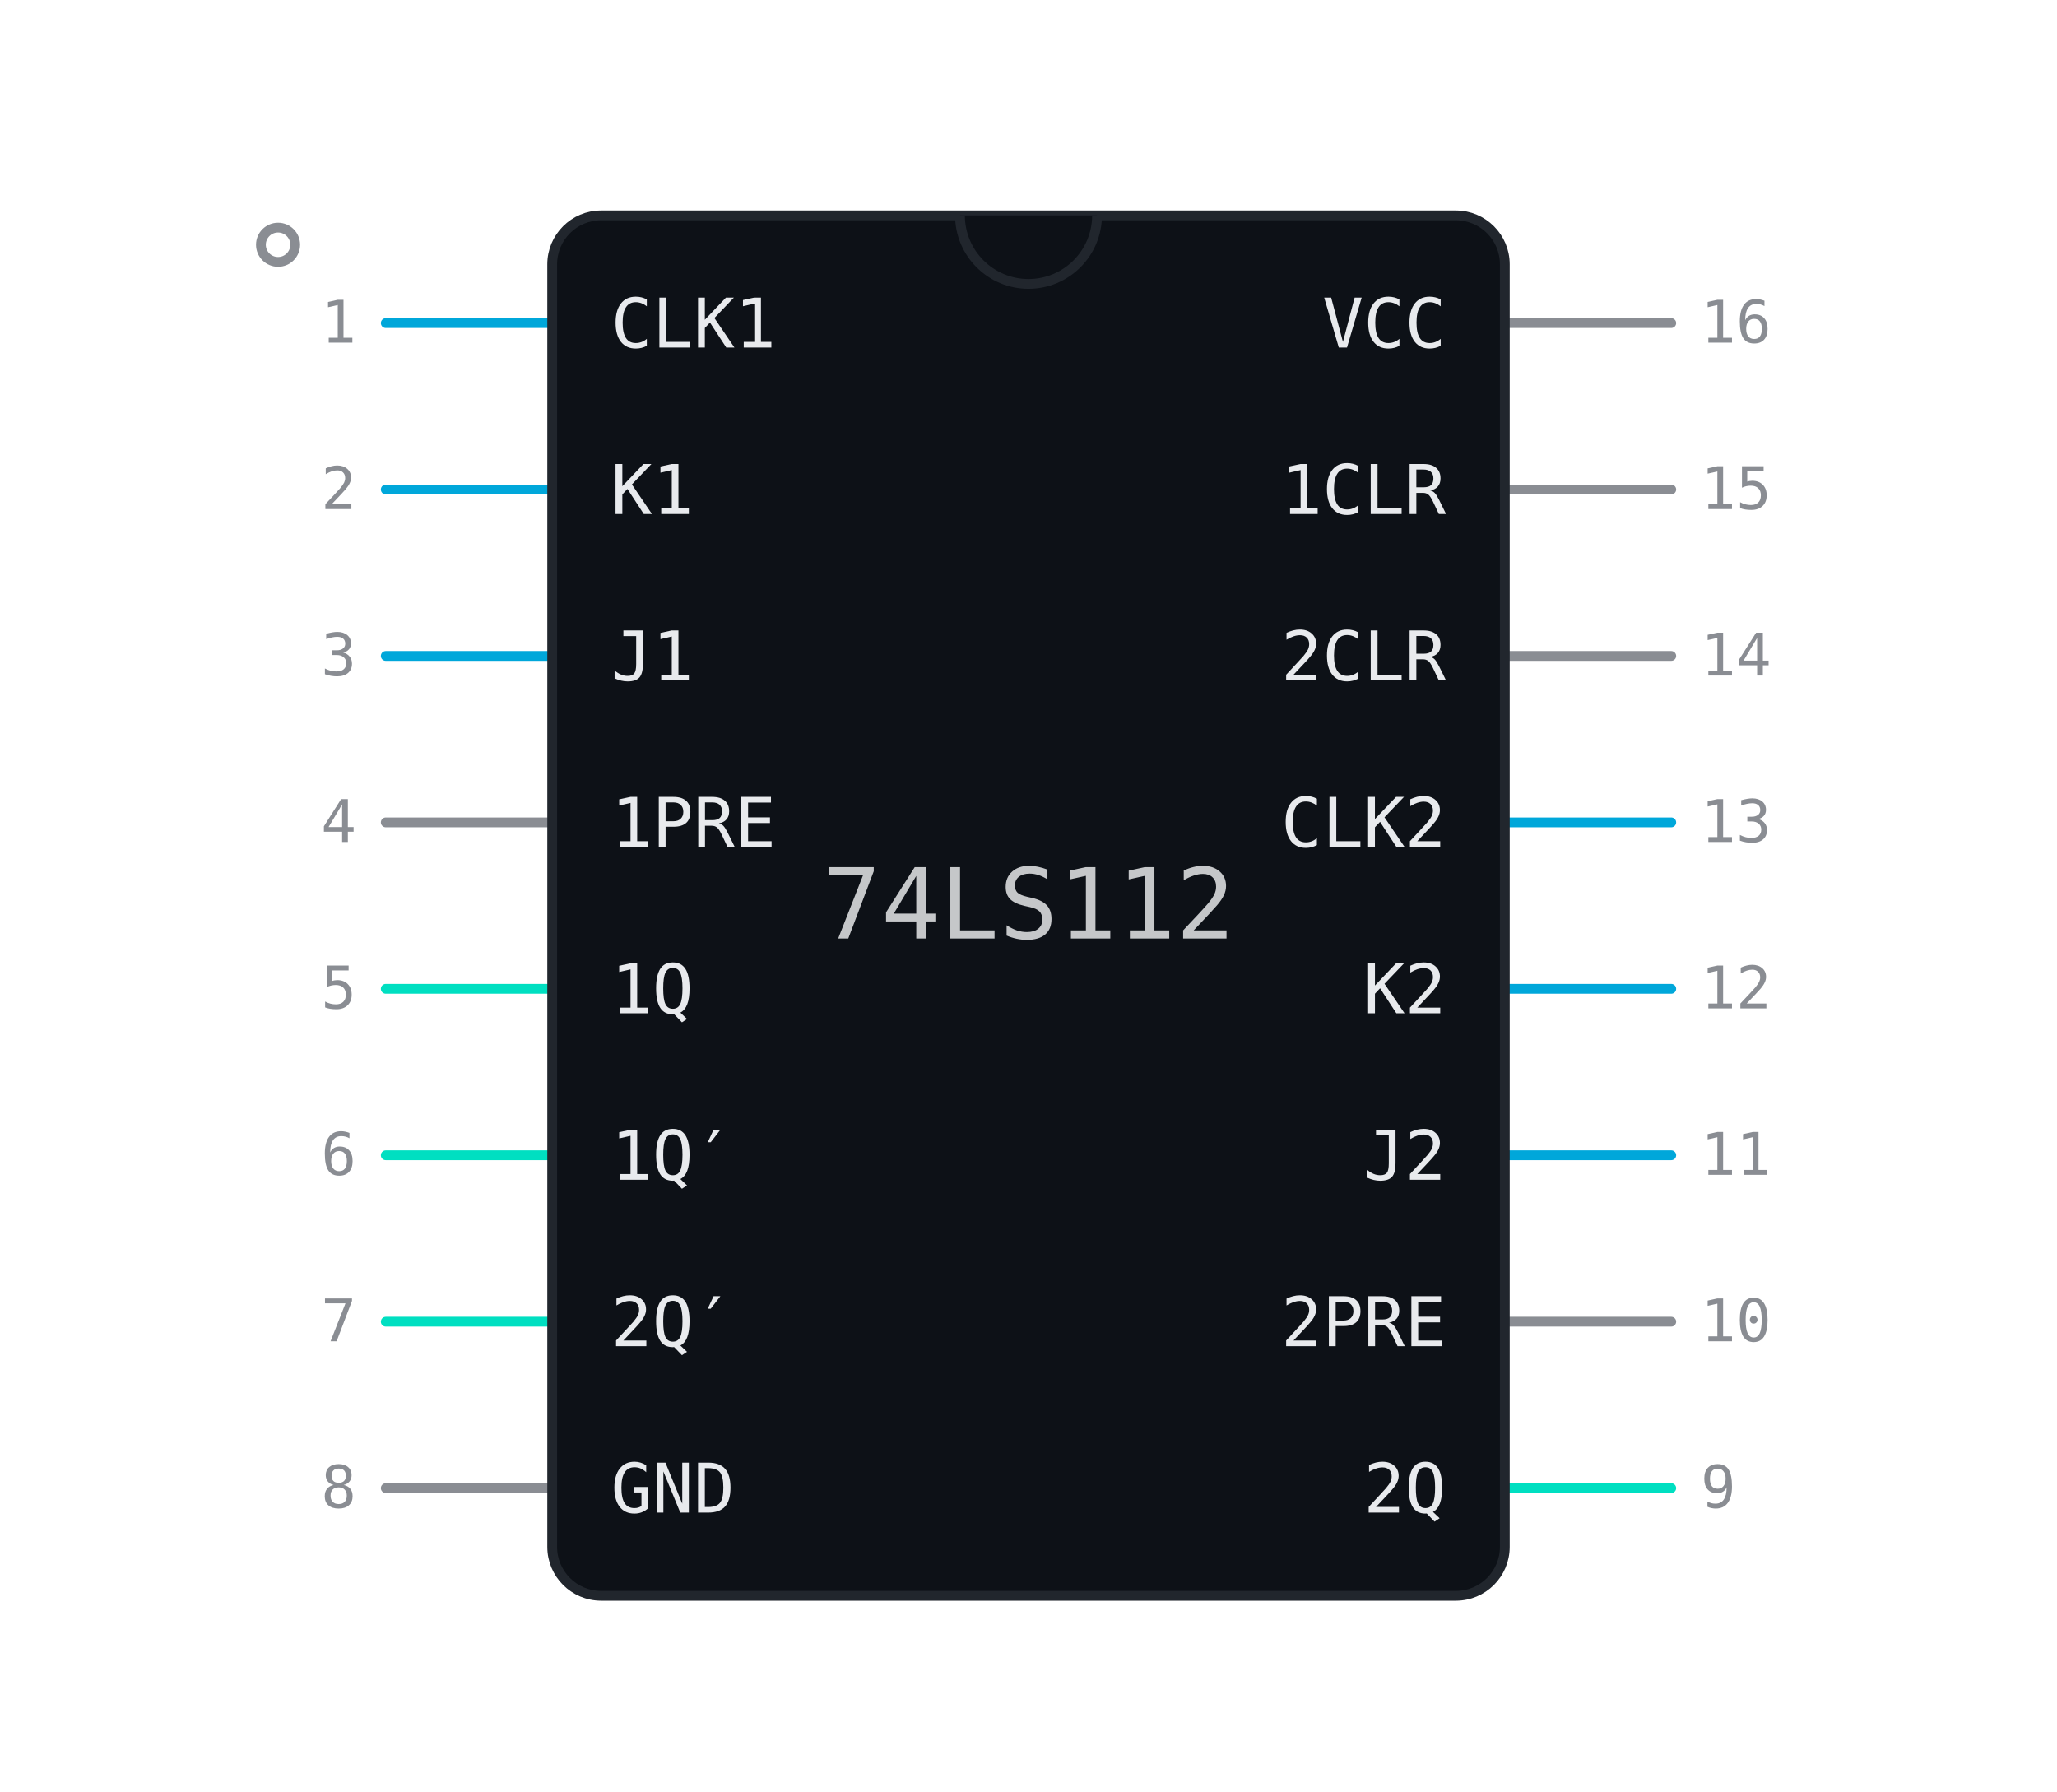
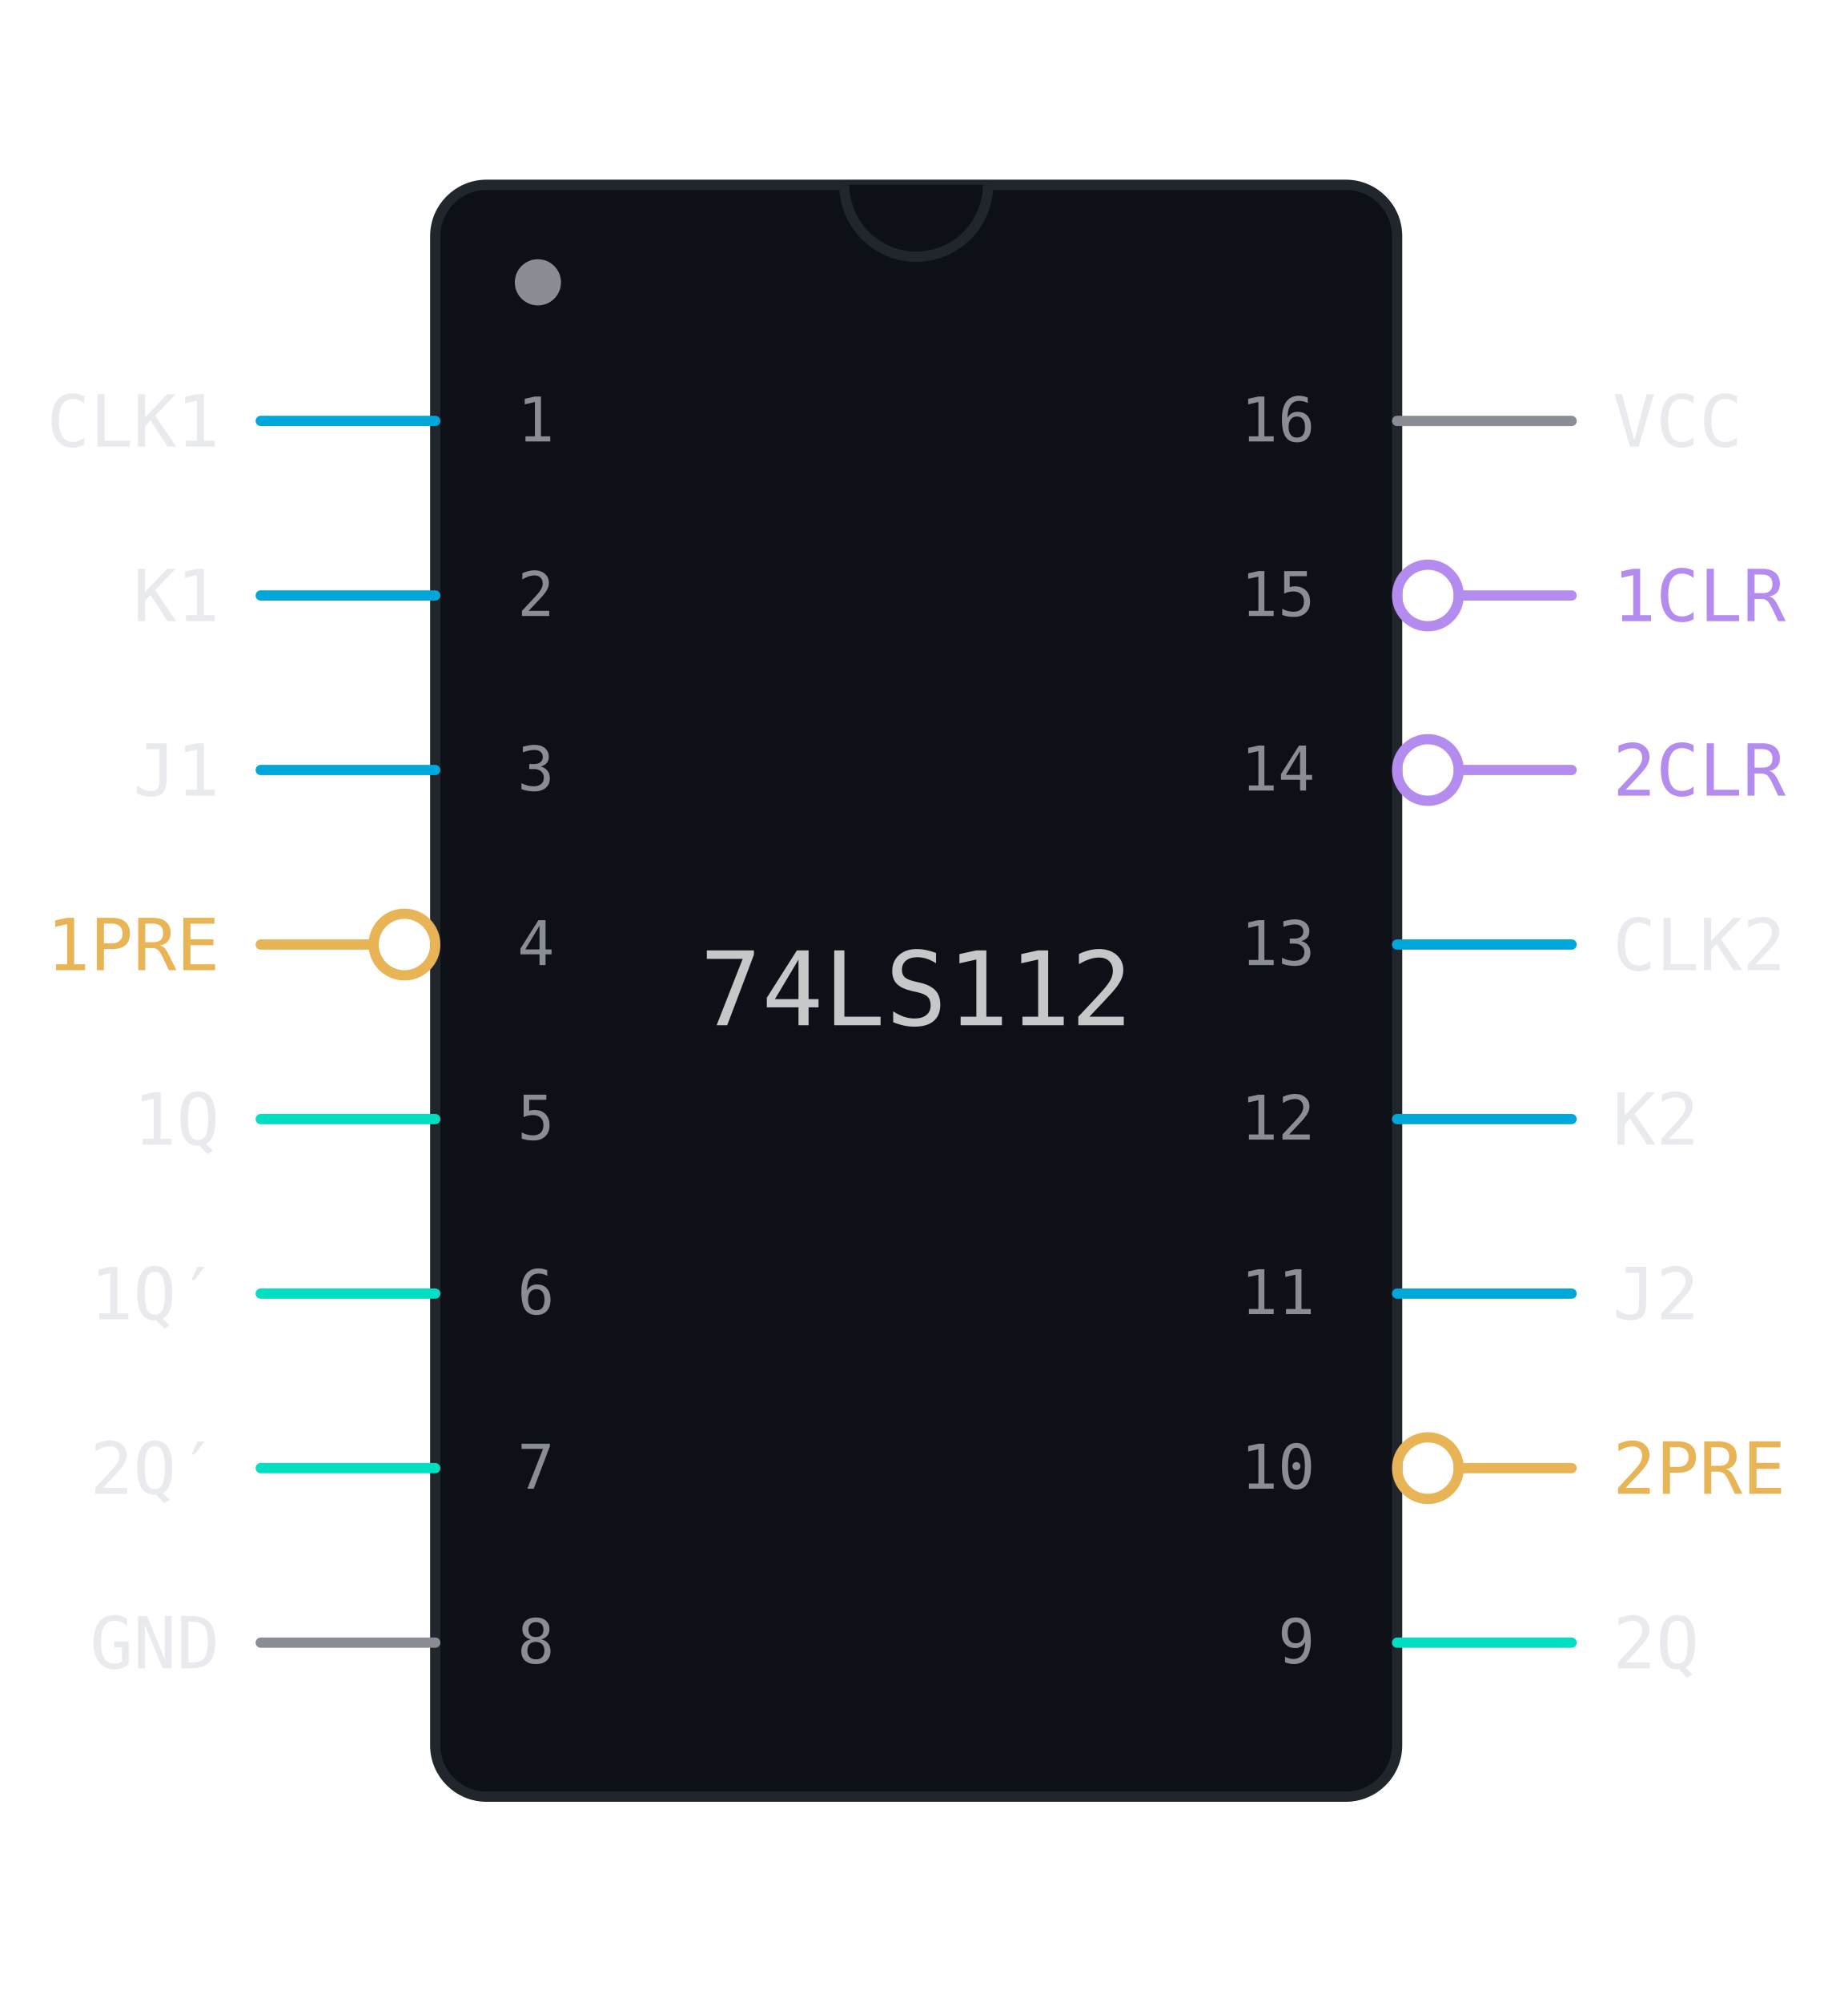
- <svg xmlns="http://www.w3.org/2000/svg" viewBox="0 0 420.2 366" role="img" aria-label="74LS112 pinout">
-   <line x1="78.8" y1="66" x2="112.8" y2="66" stroke="#00a7da" stroke-width="2" stroke-linecap="round" />
-   <text x="72.8" y="70" fill="#8a8d93" font-family="Consolas" font-size="12" font-weight="400" text-anchor="end">1</text>
-   <line x1="78.8" y1="100" x2="112.8" y2="100" stroke="#00a7da" stroke-width="2" stroke-linecap="round" />
-   <text x="72.8" y="104" fill="#8a8d93" font-family="Consolas" font-size="12" font-weight="400" text-anchor="end">2</text>
-   <line x1="78.8" y1="134" x2="112.8" y2="134" stroke="#00a7da" stroke-width="2" stroke-linecap="round" />
-   <text x="72.8" y="138" fill="#8a8d93" font-family="Consolas" font-size="12" font-weight="400" text-anchor="end">3</text>
-   <line x1="78.8" y1="168" x2="112.8" y2="168" stroke="#8a8d93" stroke-width="2" stroke-linecap="round" />
-   <text x="72.8" y="172" fill="#8a8d93" font-family="Consolas" font-size="12" font-weight="400" text-anchor="end">4</text>
-   <line x1="78.8" y1="202" x2="112.8" y2="202" stroke="#00dfc1" stroke-width="2" stroke-linecap="round" />
-   <text x="72.8" y="206" fill="#8a8d93" font-family="Consolas" font-size="12" font-weight="400" text-anchor="end">5</text>
-   <line x1="78.8" y1="236" x2="112.8" y2="236" stroke="#00dfc1" stroke-width="2" stroke-linecap="round" />
-   <text x="72.8" y="240" fill="#8a8d93" font-family="Consolas" font-size="12" font-weight="400" text-anchor="end">6</text>
-   <line x1="78.8" y1="270" x2="112.8" y2="270" stroke="#00dfc1" stroke-width="2" stroke-linecap="round" />
-   <text x="72.8" y="274" fill="#8a8d93" font-family="Consolas" font-size="12" font-weight="400" text-anchor="end">7</text>
-   <line x1="78.8" y1="304" x2="112.8" y2="304" stroke="#8a8d93" stroke-width="2" stroke-linecap="round" />
-   <text x="72.8" y="308" fill="#8a8d93" font-family="Consolas" font-size="12" font-weight="400" text-anchor="end">8</text>
-   <line x1="307.4" y1="66" x2="341.4" y2="66" stroke="#8a8d93" stroke-width="2" stroke-linecap="round" />
-   <text x="347.4" y="70" fill="#8a8d93" font-family="Consolas" font-size="12" font-weight="400" text-anchor="start">16</text>
-   <line x1="307.4" y1="100" x2="341.4" y2="100" stroke="#8a8d93" stroke-width="2" stroke-linecap="round" />
-   <text x="347.4" y="104" fill="#8a8d93" font-family="Consolas" font-size="12" font-weight="400" text-anchor="start">15</text>
-   <line x1="307.4" y1="134" x2="341.4" y2="134" stroke="#8a8d93" stroke-width="2" stroke-linecap="round" />
-   <text x="347.4" y="138" fill="#8a8d93" font-family="Consolas" font-size="12" font-weight="400" text-anchor="start">14</text>
-   <line x1="307.4" y1="168" x2="341.4" y2="168" stroke="#00a7da" stroke-width="2" stroke-linecap="round" />
-   <text x="347.4" y="172" fill="#8a8d93" font-family="Consolas" font-size="12" font-weight="400" text-anchor="start">13</text>
-   <line x1="307.4" y1="202" x2="341.4" y2="202" stroke="#00a7da" stroke-width="2" stroke-linecap="round" />
-   <text x="347.4" y="206" fill="#8a8d93" font-family="Consolas" font-size="12" font-weight="400" text-anchor="start">12</text>
-   <line x1="307.4" y1="236" x2="341.4" y2="236" stroke="#00a7da" stroke-width="2" stroke-linecap="round" />
-   <text x="347.4" y="240" fill="#8a8d93" font-family="Consolas" font-size="12" font-weight="400" text-anchor="start">11</text>
-   <line x1="307.4" y1="270" x2="341.4" y2="270" stroke="#8a8d93" stroke-width="2" stroke-linecap="round" />
-   <text x="347.4" y="274" fill="#8a8d93" font-family="Consolas" font-size="12" font-weight="400" text-anchor="start">10</text>
-   <line x1="307.4" y1="304" x2="341.4" y2="304" stroke="#00dfc1" stroke-width="2" stroke-linecap="round" />
-   <text x="347.4" y="308" fill="#8a8d93" font-family="Consolas" font-size="12" font-weight="400" text-anchor="start">9</text>
-   <rect x="112.8" y="44" width="194.6" height="282" rx="10" ry="10" fill="#0d1117" stroke="#21262d" stroke-width="2" />
-   <path d="M196.1,44 A14,14 0 0 0 224.1,44" fill="#0d1117" stroke="#21262d" stroke-width="2" />
-   <circle cx="56.8" cy="50" r="3.5" fill="none" stroke="#8a8d93" stroke-width="2" />
-   <text x="124.8" y="71" fill="#e8eaed" font-family="Consolas" font-size="14" font-weight="400" text-anchor="start">CLK1</text>
-   <text x="124.8" y="105" fill="#e8eaed" font-family="Consolas" font-size="14" font-weight="400" text-anchor="start">K1</text>
-   <text x="124.8" y="139" fill="#e8eaed" font-family="Consolas" font-size="14" font-weight="400" text-anchor="start">J1</text>
-   <text x="124.8" y="173" fill="#e8eaed" font-family="Consolas" font-size="14" font-weight="400" text-anchor="start">1PRE</text>
-   <text x="124.8" y="207" fill="#e8eaed" font-family="Consolas" font-size="14" font-weight="400" text-anchor="start">1Q</text>
-   <text x="124.8" y="241" fill="#e8eaed" font-family="Consolas" font-size="14" font-weight="400" text-anchor="start">1Q′</text>
-   <text x="124.8" y="275" fill="#e8eaed" font-family="Consolas" font-size="14" font-weight="400" text-anchor="start">2Q′</text>
-   <text x="124.8" y="309" fill="#e8eaed" font-family="Consolas" font-size="14" font-weight="400" text-anchor="start">GND</text>
-   <text x="295.4" y="71" fill="#e8eaed" font-family="Consolas" font-size="14" font-weight="400" text-anchor="end">VCC</text>
-   <text x="295.4" y="105" fill="#e8eaed" font-family="Consolas" font-size="14" font-weight="400" text-anchor="end">1CLR</text>
-   <text x="295.4" y="139" fill="#e8eaed" font-family="Consolas" font-size="14" font-weight="400" text-anchor="end">2CLR</text>
-   <text x="295.4" y="173" fill="#e8eaed" font-family="Consolas" font-size="14" font-weight="400" text-anchor="end">CLK2</text>
-   <text x="295.4" y="207" fill="#e8eaed" font-family="Consolas" font-size="14" font-weight="400" text-anchor="end">K2</text>
-   <text x="295.4" y="241" fill="#e8eaed" font-family="Consolas" font-size="14" font-weight="400" text-anchor="end">J2</text>
-   <text x="295.4" y="275" fill="#e8eaed" font-family="Consolas" font-size="14" font-weight="400" text-anchor="end">2PRE</text>
-   <text x="295.4" y="309" fill="#e8eaed" font-family="Consolas" font-size="14" font-weight="400" text-anchor="end">2Q</text>
-   <text x="210.1" y="191.72" fill="#c5c7c9" font-family="Consolas" font-size="20" font-weight="400" text-anchor="middle">74LS112</text>
+ <svg xmlns="http://www.w3.org/2000/svg" viewBox="0 0 360 390" role="img" aria-label="74LS112 pinout">
+   <rect x="84.8" y="36" width="187.4" height="314" rx="10" ry="10" fill="#0d1117" stroke="#21262d" stroke-width="2" />
+   <path d="M164.5,36 A14,14 0 0 0 192.5,36" fill="#0d1117" stroke="#21262d" stroke-width="2" />
+   <circle cx="104.8" cy="55" r="4.5" fill="#8a8d93" />
+   <line x1="50.8" y1="82" x2="84.8" y2="82" stroke="#00a7da" stroke-width="2" stroke-linecap="round" />
+   <text x="100.8" y="86" fill="#8a8d93" font-family="Consolas" font-size="12" font-weight="400" text-anchor="start">1</text>
+   <text x="42.8" y="87" fill="#e8eaed" font-family="Consolas" font-size="14" font-weight="400" text-anchor="end">CLK1</text>
+   <line x1="50.8" y1="116" x2="84.8" y2="116" stroke="#00a7da" stroke-width="2" stroke-linecap="round" />
+   <text x="100.8" y="120" fill="#8a8d93" font-family="Consolas" font-size="12" font-weight="400" text-anchor="start">2</text>
+   <text x="42.8" y="121" fill="#e8eaed" font-family="Consolas" font-size="14" font-weight="400" text-anchor="end">K1</text>
+   <line x1="50.8" y1="150" x2="84.8" y2="150" stroke="#00a7da" stroke-width="2" stroke-linecap="round" />
+   <text x="100.8" y="154" fill="#8a8d93" font-family="Consolas" font-size="12" font-weight="400" text-anchor="start">3</text>
+   <text x="42.8" y="155" fill="#e8eaed" font-family="Consolas" font-size="14" font-weight="400" text-anchor="end">J1</text>
+   <line x1="50.8" y1="184" x2="72.8" y2="184" stroke="#e8b455" stroke-width="2" stroke-linecap="round" />
+   <circle cx="78.8" cy="184" r="6" fill="none" stroke="#e8b455" stroke-width="2" />
+   <text x="100.8" y="188" fill="#8a8d93" font-family="Consolas" font-size="12" font-weight="400" text-anchor="start">4</text>
+   <text x="42.8" y="189" fill="#e8b455" font-family="Consolas" font-size="14" font-weight="400" text-anchor="end">1PRE</text>
+   <line x1="50.8" y1="218" x2="84.8" y2="218" stroke="#00dfc1" stroke-width="2" stroke-linecap="round" />
+   <text x="100.8" y="222" fill="#8a8d93" font-family="Consolas" font-size="12" font-weight="400" text-anchor="start">5</text>
+   <text x="42.8" y="223" fill="#e8eaed" font-family="Consolas" font-size="14" font-weight="400" text-anchor="end">1Q</text>
+   <line x1="50.8" y1="252" x2="84.8" y2="252" stroke="#00dfc1" stroke-width="2" stroke-linecap="round" />
+   <text x="100.8" y="256" fill="#8a8d93" font-family="Consolas" font-size="12" font-weight="400" text-anchor="start">6</text>
+   <text x="42.8" y="257" fill="#e8eaed" font-family="Consolas" font-size="14" font-weight="400" text-anchor="end">1Q′</text>
+   <line x1="50.8" y1="286" x2="84.8" y2="286" stroke="#00dfc1" stroke-width="2" stroke-linecap="round" />
+   <text x="100.8" y="290" fill="#8a8d93" font-family="Consolas" font-size="12" font-weight="400" text-anchor="start">7</text>
+   <text x="42.8" y="291" fill="#e8eaed" font-family="Consolas" font-size="14" font-weight="400" text-anchor="end">2Q′</text>
+   <line x1="50.8" y1="320" x2="84.8" y2="320" stroke="#8a8d93" stroke-width="2" stroke-linecap="round" />
+   <text x="100.8" y="324" fill="#8a8d93" font-family="Consolas" font-size="12" font-weight="400" text-anchor="start">8</text>
+   <text x="42.8" y="325" fill="#e8eaed" font-family="Consolas" font-size="14" font-weight="400" text-anchor="end">GND</text>
+   <line x1="306.2" y1="82" x2="272.2" y2="82" stroke="#8a8d93" stroke-width="2" stroke-linecap="round" />
+   <text x="256.2" y="86" fill="#8a8d93" font-family="Consolas" font-size="12" font-weight="400" text-anchor="end">16</text>
+   <text x="314.2" y="87" fill="#e8eaed" font-family="Consolas" font-size="14" font-weight="400" text-anchor="start">VCC</text>
+   <line x1="306.2" y1="116" x2="284.2" y2="116" stroke="#b48cf0" stroke-width="2" stroke-linecap="round" />
+   <circle cx="278.2" cy="116" r="6" fill="none" stroke="#b48cf0" stroke-width="2" />
+   <text x="256.2" y="120" fill="#8a8d93" font-family="Consolas" font-size="12" font-weight="400" text-anchor="end">15</text>
+   <text x="314.2" y="121" fill="#b48cf0" font-family="Consolas" font-size="14" font-weight="400" text-anchor="start">1CLR</text>
+   <line x1="306.2" y1="150" x2="284.2" y2="150" stroke="#b48cf0" stroke-width="2" stroke-linecap="round" />
+   <circle cx="278.2" cy="150" r="6" fill="none" stroke="#b48cf0" stroke-width="2" />
+   <text x="256.2" y="154" fill="#8a8d93" font-family="Consolas" font-size="12" font-weight="400" text-anchor="end">14</text>
+   <text x="314.2" y="155" fill="#b48cf0" font-family="Consolas" font-size="14" font-weight="400" text-anchor="start">2CLR</text>
+   <line x1="306.2" y1="184" x2="272.2" y2="184" stroke="#00a7da" stroke-width="2" stroke-linecap="round" />
+   <text x="256.2" y="188" fill="#8a8d93" font-family="Consolas" font-size="12" font-weight="400" text-anchor="end">13</text>
+   <text x="314.2" y="189" fill="#e8eaed" font-family="Consolas" font-size="14" font-weight="400" text-anchor="start">CLK2</text>
+   <line x1="306.2" y1="218" x2="272.2" y2="218" stroke="#00a7da" stroke-width="2" stroke-linecap="round" />
+   <text x="256.2" y="222" fill="#8a8d93" font-family="Consolas" font-size="12" font-weight="400" text-anchor="end">12</text>
+   <text x="314.2" y="223" fill="#e8eaed" font-family="Consolas" font-size="14" font-weight="400" text-anchor="start">K2</text>
+   <line x1="306.2" y1="252" x2="272.2" y2="252" stroke="#00a7da" stroke-width="2" stroke-linecap="round" />
+   <text x="256.2" y="256" fill="#8a8d93" font-family="Consolas" font-size="12" font-weight="400" text-anchor="end">11</text>
+   <text x="314.2" y="257" fill="#e8eaed" font-family="Consolas" font-size="14" font-weight="400" text-anchor="start">J2</text>
+   <line x1="306.2" y1="286" x2="284.2" y2="286" stroke="#e8b455" stroke-width="2" stroke-linecap="round" />
+   <circle cx="278.2" cy="286" r="6" fill="none" stroke="#e8b455" stroke-width="2" />
+   <text x="256.2" y="290" fill="#8a8d93" font-family="Consolas" font-size="12" font-weight="400" text-anchor="end">10</text>
+   <text x="314.2" y="291" fill="#e8b455" font-family="Consolas" font-size="14" font-weight="400" text-anchor="start">2PRE</text>
+   <line x1="306.2" y1="320" x2="272.2" y2="320" stroke="#00dfc1" stroke-width="2" stroke-linecap="round" />
+   <text x="256.2" y="324" fill="#8a8d93" font-family="Consolas" font-size="12" font-weight="400" text-anchor="end">9</text>
+   <text x="314.2" y="325" fill="#e8eaed" font-family="Consolas" font-size="14" font-weight="400" text-anchor="start">2Q</text>
+   <text x="178.5" y="199.72" fill="#c5c7c9" font-family="Consolas" font-size="20" font-weight="400" text-anchor="middle">74LS112</text>
</svg>
